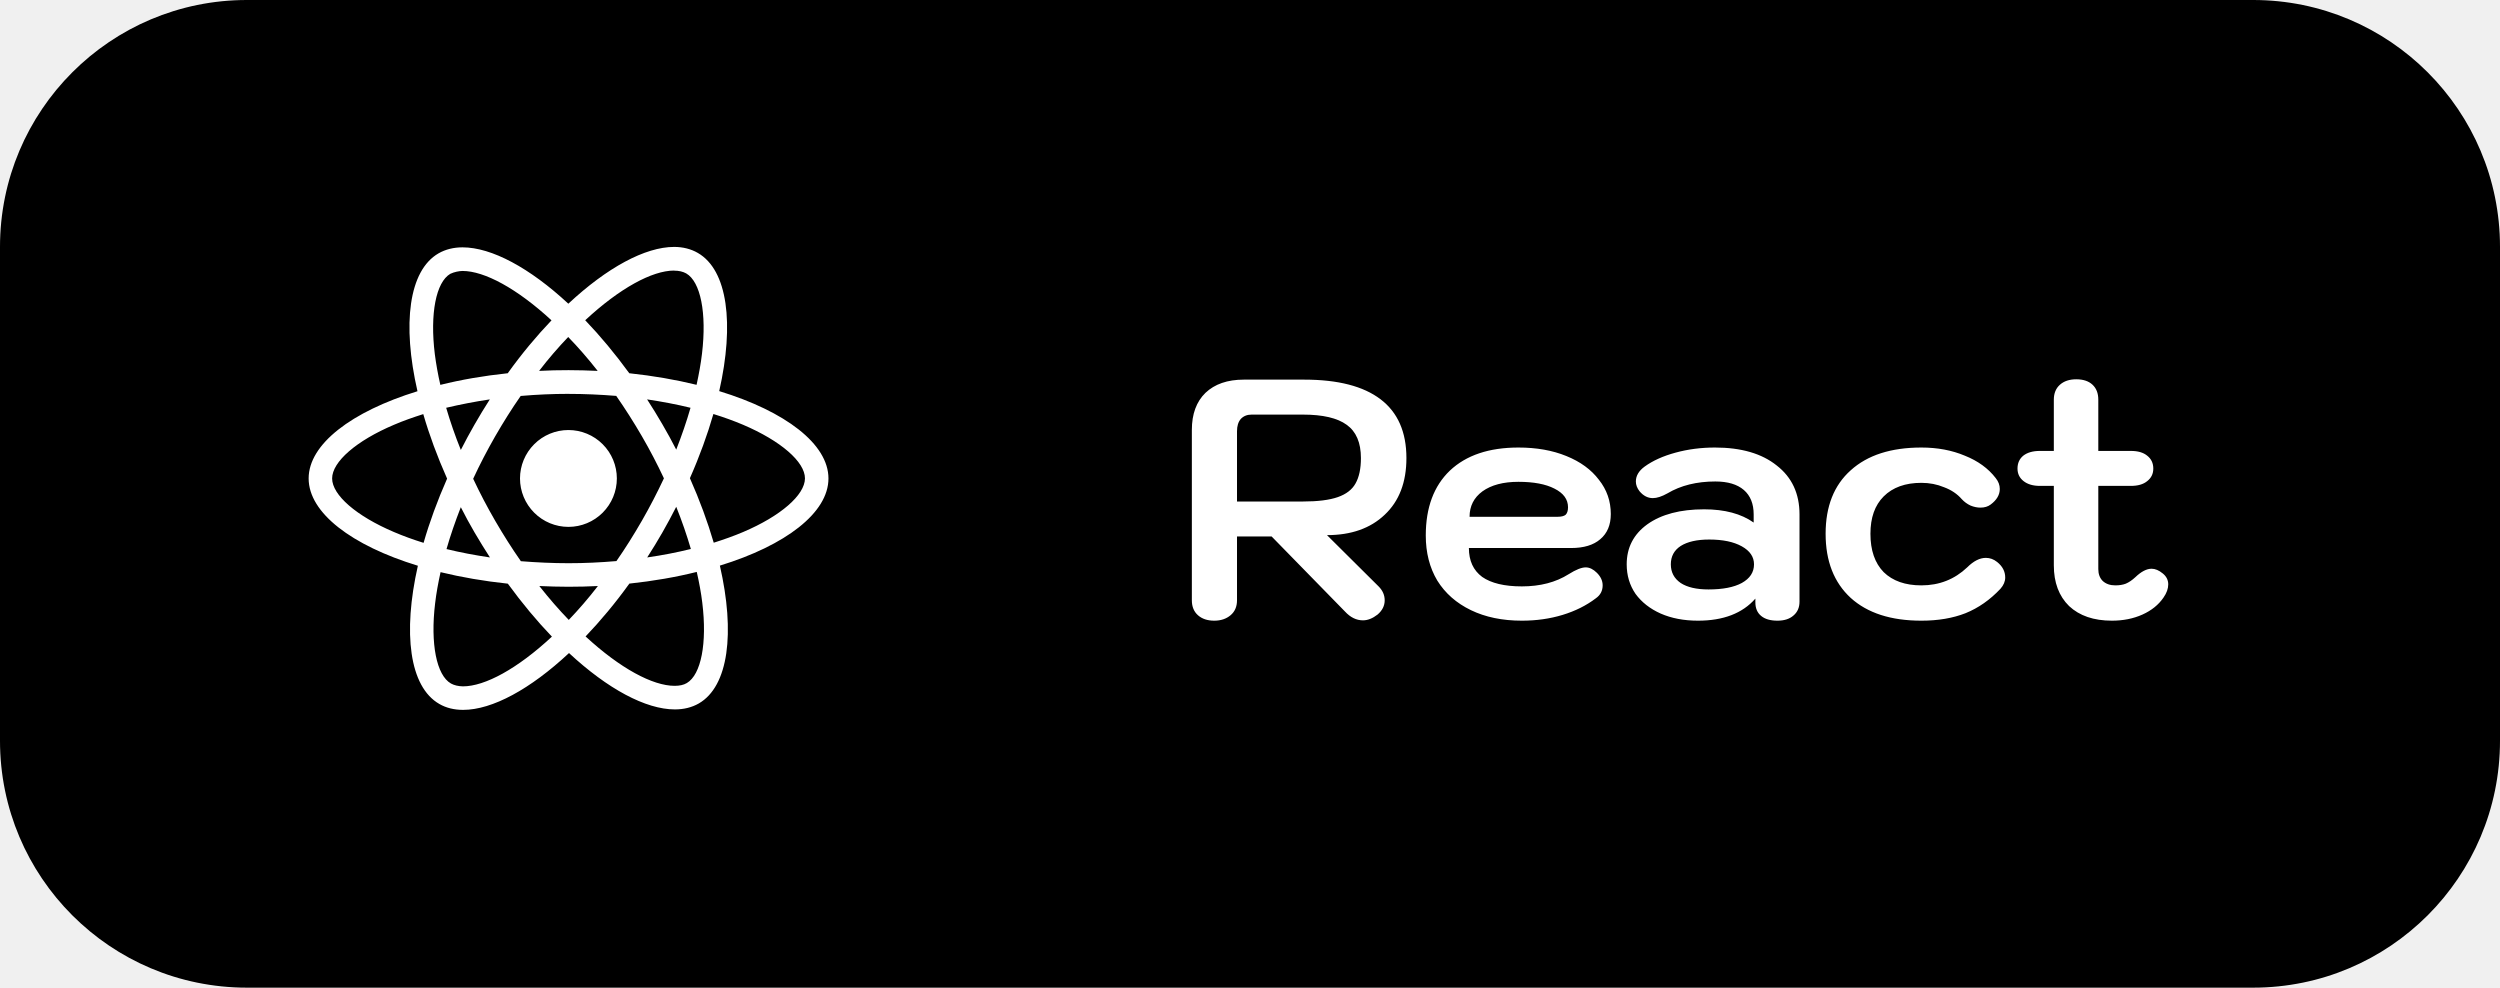
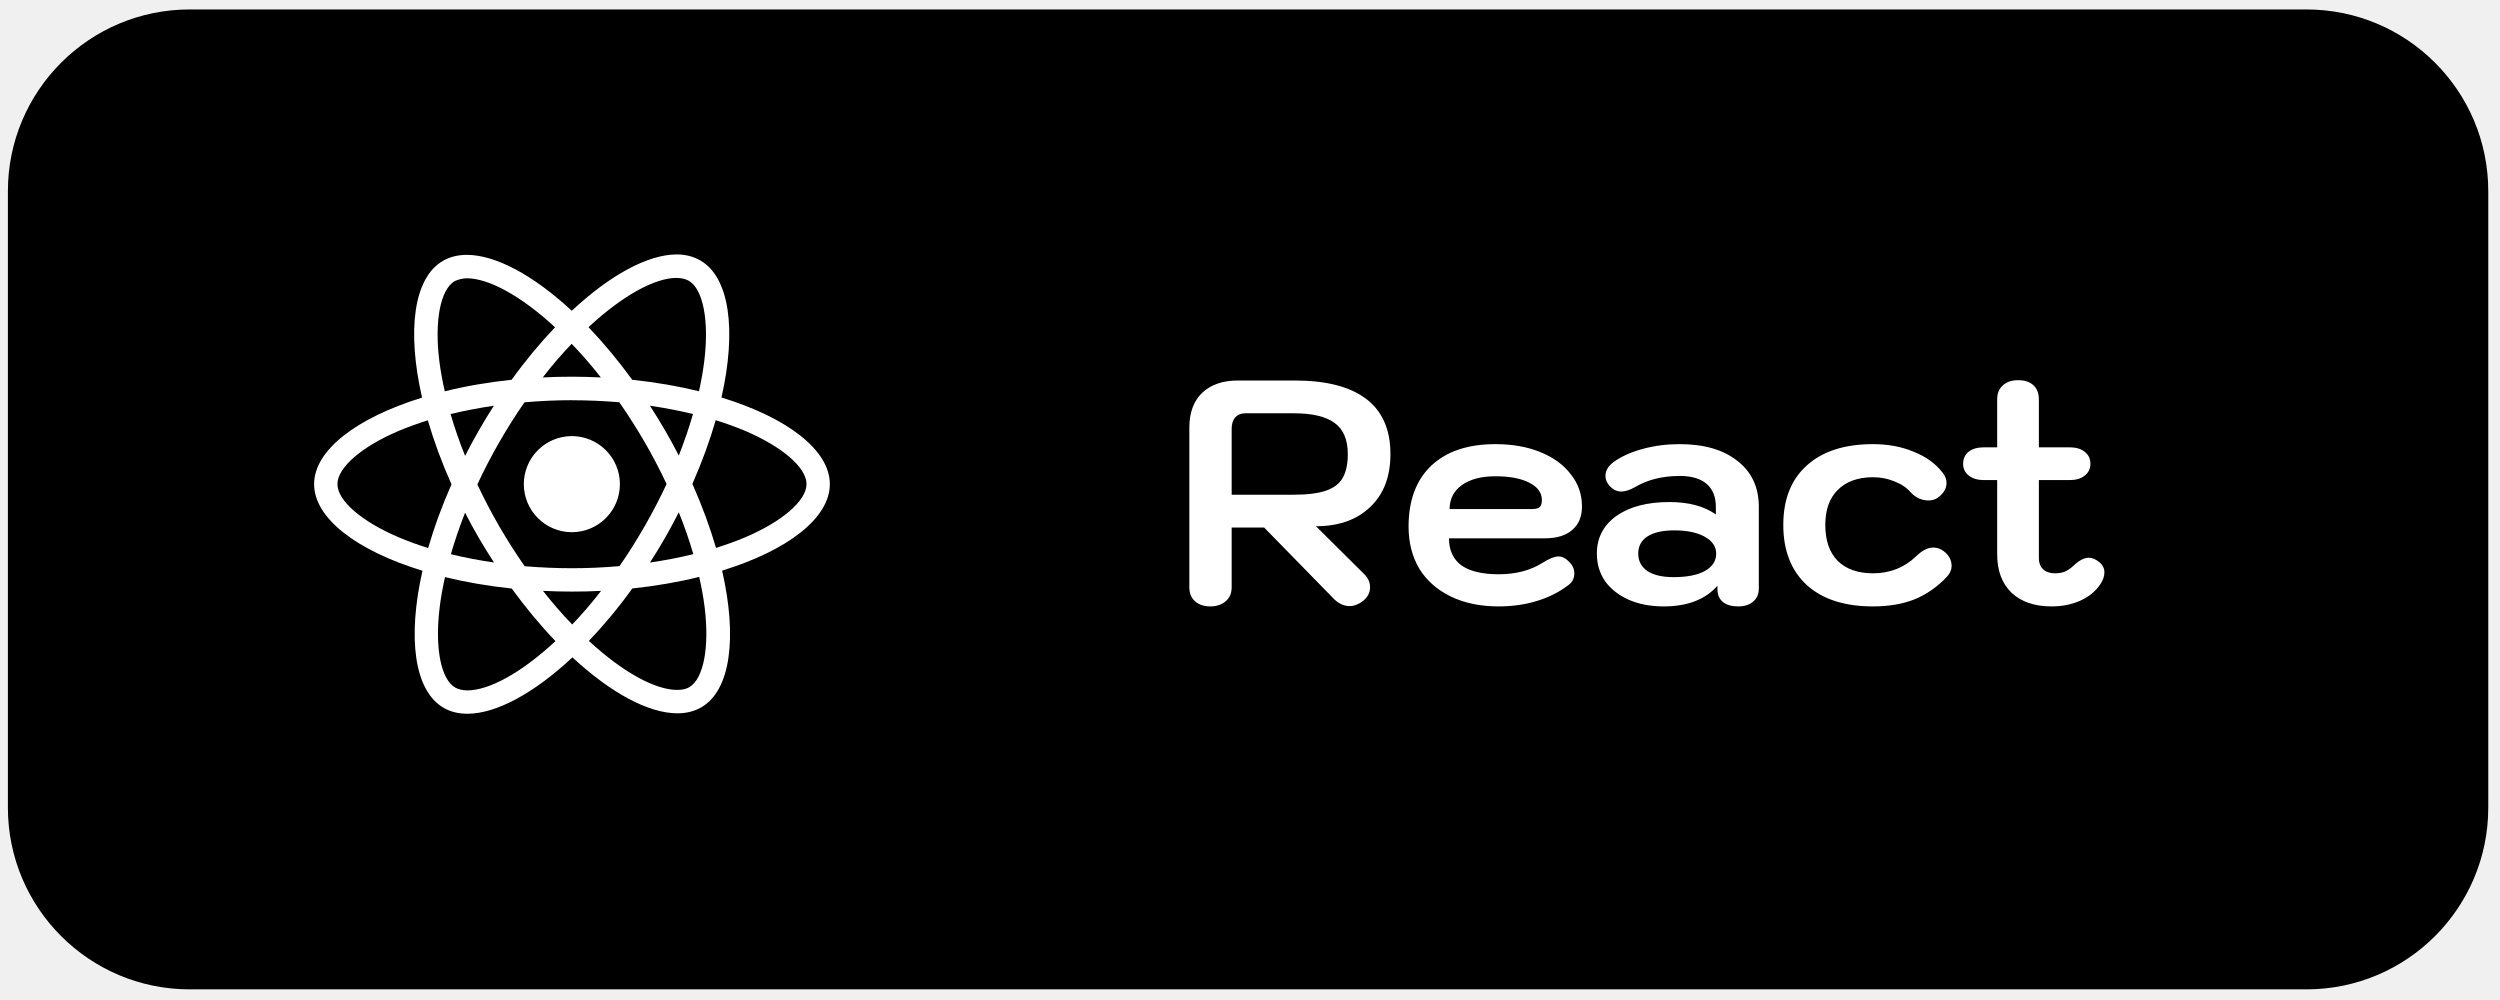
- <svg xmlns="http://www.w3.org/2000/svg" width="81" height="32" viewBox="0 0 81 32" fill="none">
-   <rect width="81" height="32" rx="8" fill="black" />
-   <path d="M19.986 15.502C19.986 15.918 19.821 16.317 19.527 16.611C19.233 16.905 18.834 17.071 18.418 17.071C18.001 17.071 17.602 16.906 17.308 16.611C17.014 16.317 16.848 15.918 16.848 15.502C16.848 15.086 17.014 14.687 17.308 14.393C17.602 14.098 18.001 13.933 18.417 13.933C18.833 13.933 19.232 14.098 19.526 14.392C19.821 14.687 19.986 15.086 19.986 15.502ZM21.844 8C20.9 8 19.664 8.674 18.414 9.84C17.165 8.68 15.928 8.014 14.985 8.014C14.697 8.014 14.435 8.079 14.208 8.209C13.243 8.766 13.027 10.5 13.526 12.676C11.389 13.335 10 14.39 10 15.502C10 16.617 11.396 17.675 13.539 18.33C13.045 20.514 13.265 22.251 14.232 22.807C14.457 22.938 14.716 23 15.006 23C15.95 23 17.186 22.326 18.436 21.159C19.685 22.319 20.921 22.985 21.865 22.985C22.153 22.985 22.415 22.922 22.641 22.792C23.606 22.236 23.823 20.503 23.324 18.326C25.453 17.672 26.842 16.615 26.842 15.502C26.842 14.386 25.446 13.328 23.303 12.672C23.797 10.49 23.577 8.752 22.61 8.195C22.387 8.066 22.128 8.001 21.844 8ZM21.841 8.765V8.769C21.999 8.769 22.126 8.8 22.232 8.858C22.7 9.126 22.902 10.146 22.745 11.457C22.707 11.78 22.645 12.121 22.569 12.468C21.895 12.303 21.161 12.175 20.389 12.093C19.926 11.458 19.445 10.881 18.961 10.376C20.078 9.338 21.127 8.768 21.841 8.766L21.841 8.765ZM14.985 8.779C15.695 8.779 16.749 9.346 17.869 10.379C17.387 10.884 16.907 11.457 16.451 12.093C15.674 12.175 14.94 12.302 14.267 12.47C14.188 12.126 14.13 11.794 14.088 11.474C13.927 10.163 14.126 9.144 14.589 8.872C14.723 8.809 14.87 8.782 14.985 8.779ZM18.41 10.919C18.73 11.248 19.049 11.615 19.365 12.017C19.056 12.003 18.74 11.993 18.421 11.993C18.098 11.993 17.779 12 17.467 12.017C17.775 11.615 18.095 11.248 18.41 10.919ZM18.421 12.762C18.94 12.762 19.457 12.786 19.966 12.827C20.251 13.236 20.529 13.672 20.797 14.133C21.058 14.582 21.295 15.038 21.511 15.498C21.295 15.958 21.058 16.418 20.8 16.867C20.533 17.33 20.258 17.77 19.972 18.179C19.461 18.223 18.943 18.248 18.421 18.248C17.902 18.248 17.385 18.223 16.876 18.183C16.591 17.774 16.313 17.337 16.046 16.877C15.785 16.428 15.547 15.972 15.331 15.512C15.544 15.05 15.785 14.59 16.042 14.14C16.309 13.677 16.585 13.238 16.87 12.829C17.381 12.785 17.899 12.761 18.421 12.761V12.762ZM15.87 12.94C15.702 13.205 15.533 13.476 15.376 13.754C15.218 14.028 15.071 14.303 14.931 14.578C14.745 14.118 14.587 13.659 14.456 13.212C14.905 13.107 15.379 13.013 15.87 12.94ZM20.965 12.94C21.453 13.013 21.923 13.102 22.373 13.212C22.246 13.655 22.088 14.112 21.91 14.568C21.769 14.295 21.622 14.019 21.46 13.745C21.302 13.47 21.134 13.201 20.966 12.94H20.965ZM23.114 13.414C23.454 13.519 23.777 13.636 24.079 13.764C25.295 14.283 26.081 14.962 26.081 15.501C26.077 16.04 25.291 16.722 24.076 17.238C23.781 17.364 23.458 17.478 23.125 17.584C22.928 16.912 22.672 16.211 22.353 15.493C22.669 14.779 22.921 14.082 23.114 13.413V13.414ZM13.714 13.417C13.909 14.091 14.167 14.79 14.486 15.508C14.171 16.222 13.916 16.919 13.724 17.588C13.385 17.483 13.062 17.365 12.763 17.237C11.547 16.72 10.761 16.04 10.761 15.501C10.761 14.962 11.547 14.279 12.763 13.764C13.057 13.637 13.38 13.524 13.714 13.417ZM21.91 16.42C22.095 16.881 22.253 17.341 22.384 17.787C21.935 17.898 21.46 17.991 20.969 18.061C21.137 17.798 21.306 17.526 21.464 17.248C21.622 16.975 21.768 16.695 21.91 16.42ZM14.931 16.434C15.071 16.709 15.218 16.984 15.38 17.259C15.541 17.533 15.706 17.801 15.874 18.061C15.387 17.989 14.916 17.9 14.467 17.79C14.593 17.348 14.752 16.89 14.93 16.434L14.931 16.434ZM22.575 18.53C22.654 18.877 22.716 19.21 22.754 19.529C22.915 20.84 22.716 21.859 22.253 22.131C22.149 22.194 22.015 22.221 21.858 22.221C21.147 22.221 20.093 21.655 18.973 20.621C19.455 20.116 19.935 19.543 20.391 18.909C21.168 18.826 21.902 18.699 22.575 18.53ZM14.274 18.538C14.947 18.702 15.681 18.829 16.454 18.911C16.917 19.546 17.398 20.123 17.882 20.627C16.763 21.668 15.712 22.238 14.998 22.238C14.844 22.234 14.713 22.203 14.61 22.145C14.143 21.879 13.94 20.858 14.098 19.547C14.135 19.224 14.198 18.884 14.274 18.538ZM17.474 18.987C17.782 19.001 18.098 19.011 18.418 19.011C18.74 19.011 19.06 19.003 19.372 18.987C19.063 19.388 18.744 19.755 18.428 20.085C18.109 19.755 17.79 19.388 17.474 18.987Z" fill="white" />
-   <path d="M38.616 13.928C38.616 13.415 38.763 13.015 39.056 12.729C39.357 12.443 39.771 12.3 40.299 12.3H42.257C43.35 12.3 44.175 12.513 44.732 12.938C45.289 13.363 45.568 13.998 45.568 14.841C45.568 15.626 45.333 16.238 44.864 16.678C44.402 17.118 43.779 17.338 42.994 17.338L44.666 18.999C44.798 19.131 44.864 19.281 44.864 19.45C44.864 19.626 44.787 19.78 44.633 19.912C44.472 20.037 44.314 20.099 44.16 20.099C43.947 20.099 43.753 20.004 43.577 19.813L41.201 17.382H40.079V19.45C40.079 19.655 40.009 19.817 39.87 19.934C39.731 20.051 39.555 20.11 39.342 20.11C39.122 20.11 38.946 20.051 38.814 19.934C38.682 19.817 38.616 19.655 38.616 19.45V13.928ZM42.213 16.249C42.697 16.249 43.075 16.201 43.346 16.106C43.617 16.011 43.808 15.864 43.918 15.666C44.035 15.461 44.094 15.186 44.094 14.841C44.094 14.342 43.94 13.983 43.632 13.763C43.331 13.543 42.858 13.433 42.213 13.433H40.552C40.405 13.433 40.288 13.481 40.2 13.576C40.119 13.671 40.079 13.803 40.079 13.972V16.249H42.213ZM49.308 20.11C48.677 20.11 48.127 19.996 47.658 19.769C47.188 19.542 46.825 19.223 46.569 18.812C46.319 18.394 46.195 17.906 46.195 17.349C46.195 16.447 46.455 15.747 46.976 15.248C47.504 14.749 48.245 14.5 49.198 14.5C49.785 14.5 50.301 14.592 50.749 14.775C51.203 14.958 51.556 15.215 51.805 15.545C52.062 15.868 52.19 16.238 52.19 16.656C52.19 17.008 52.076 17.279 51.849 17.47C51.629 17.661 51.313 17.756 50.903 17.756H47.592C47.592 18.167 47.735 18.478 48.021 18.691C48.314 18.896 48.743 18.999 49.308 18.999C49.902 18.999 50.408 18.867 50.826 18.603C51.06 18.456 51.244 18.383 51.376 18.383C51.501 18.383 51.621 18.442 51.739 18.559C51.864 18.684 51.926 18.819 51.926 18.966C51.926 19.142 51.852 19.281 51.706 19.384C51.398 19.619 51.038 19.798 50.628 19.923C50.217 20.048 49.777 20.11 49.308 20.11ZM50.463 16.744C50.587 16.744 50.675 16.722 50.727 16.678C50.778 16.627 50.804 16.546 50.804 16.436C50.804 16.179 50.657 15.978 50.364 15.831C50.078 15.684 49.689 15.611 49.198 15.611C48.706 15.611 48.318 15.714 48.032 15.919C47.753 16.124 47.614 16.399 47.614 16.744H50.463ZM55.015 20.11C54.56 20.11 54.157 20.033 53.805 19.879C53.46 19.725 53.189 19.512 52.991 19.241C52.8 18.962 52.705 18.643 52.705 18.284C52.705 17.741 52.928 17.309 53.376 16.986C53.83 16.663 54.443 16.502 55.213 16.502C55.88 16.502 56.415 16.645 56.819 16.931V16.667C56.819 16.322 56.712 16.058 56.5 15.875C56.287 15.692 55.979 15.6 55.576 15.6C54.974 15.6 54.457 15.728 54.025 15.985C53.841 16.088 53.684 16.139 53.552 16.139C53.39 16.139 53.247 16.066 53.123 15.919C53.042 15.816 53.002 15.71 53.002 15.6C53.002 15.417 53.097 15.255 53.288 15.116C53.552 14.925 53.885 14.775 54.289 14.665C54.692 14.555 55.117 14.5 55.565 14.5C56.415 14.5 57.083 14.694 57.567 15.083C58.058 15.464 58.304 15.992 58.304 16.667V19.494C58.304 19.685 58.238 19.835 58.106 19.945C57.981 20.055 57.809 20.11 57.589 20.11C57.361 20.11 57.185 20.059 57.061 19.956C56.936 19.853 56.874 19.707 56.874 19.516V19.395C56.456 19.872 55.836 20.11 55.015 20.11ZM55.356 19.098C55.818 19.098 56.177 19.028 56.434 18.889C56.698 18.742 56.83 18.541 56.83 18.284C56.83 18.042 56.698 17.848 56.434 17.701C56.17 17.554 55.818 17.481 55.378 17.481C54.982 17.481 54.674 17.551 54.454 17.69C54.241 17.829 54.135 18.027 54.135 18.284C54.135 18.541 54.241 18.742 54.454 18.889C54.666 19.028 54.967 19.098 55.356 19.098ZM62.252 20.11C61.269 20.11 60.507 19.864 59.964 19.373C59.421 18.874 59.15 18.181 59.15 17.294C59.15 16.407 59.421 15.721 59.964 15.237C60.507 14.746 61.269 14.5 62.252 14.5C62.773 14.5 63.242 14.588 63.66 14.764C64.085 14.933 64.419 15.175 64.661 15.49C64.749 15.6 64.793 15.717 64.793 15.842C64.793 16.033 64.694 16.201 64.496 16.348C64.408 16.414 64.298 16.447 64.166 16.447C64.063 16.447 63.957 16.425 63.847 16.381C63.737 16.33 63.642 16.26 63.561 16.172C63.414 16.003 63.224 15.875 62.989 15.787C62.762 15.692 62.516 15.644 62.252 15.644C61.731 15.644 61.324 15.791 61.031 16.084C60.745 16.37 60.602 16.773 60.602 17.294C60.602 17.829 60.745 18.244 61.031 18.537C61.324 18.823 61.731 18.966 62.252 18.966C62.831 18.966 63.326 18.772 63.737 18.383C63.942 18.178 64.144 18.075 64.342 18.075C64.474 18.075 64.595 18.119 64.705 18.207C64.881 18.346 64.969 18.515 64.969 18.713C64.969 18.838 64.918 18.959 64.815 19.076C64.478 19.435 64.1 19.699 63.682 19.868C63.271 20.029 62.795 20.11 62.252 20.11ZM70.075 18.581C70.192 18.676 70.251 18.794 70.251 18.933C70.251 19.072 70.2 19.215 70.097 19.362C69.936 19.597 69.708 19.78 69.415 19.912C69.122 20.044 68.792 20.11 68.425 20.11C67.838 20.11 67.376 19.952 67.039 19.637C66.709 19.314 66.544 18.874 66.544 18.317V15.743H66.093C65.873 15.743 65.697 15.692 65.565 15.589C65.433 15.486 65.367 15.351 65.367 15.182C65.367 15.006 65.429 14.867 65.554 14.764C65.686 14.661 65.866 14.61 66.093 14.61H66.544V12.949C66.544 12.744 66.61 12.582 66.742 12.465C66.874 12.348 67.05 12.289 67.27 12.289C67.497 12.289 67.673 12.348 67.798 12.465C67.923 12.582 67.985 12.744 67.985 12.949V14.61H69.041C69.268 14.61 69.444 14.661 69.569 14.764C69.701 14.867 69.767 15.006 69.767 15.182C69.767 15.351 69.701 15.486 69.569 15.589C69.444 15.692 69.268 15.743 69.041 15.743H67.985V18.438C67.985 18.599 68.033 18.728 68.128 18.823C68.231 18.918 68.366 18.966 68.535 18.966C68.667 18.966 68.781 18.948 68.876 18.911C68.979 18.867 69.081 18.797 69.184 18.702C69.375 18.519 69.551 18.427 69.712 18.427C69.829 18.427 69.95 18.478 70.075 18.581Z" fill="white" />
+ <svg xmlns="http://www.w3.org/2000/svg" width="110" height="44" viewBox="0 0 110 44" fill="none">
+   <rect x="0.347" y="0.416" width="109.137" height="43.116" rx="8" fill="black" />
+   <path d="M27.276 21.302C27.276 21.863 27.053 22.401 26.657 22.797C26.26 23.194 25.723 23.416 25.162 23.417C24.602 23.417 24.064 23.194 23.667 22.797C23.271 22.401 23.048 21.863 23.048 21.302C23.048 20.742 23.271 20.204 23.667 19.808C24.063 19.411 24.601 19.189 25.161 19.188C25.722 19.188 26.26 19.411 26.656 19.808C27.053 20.204 27.276 20.742 27.276 21.302ZM29.779 11.195C28.507 11.195 26.842 12.102 25.158 13.674C23.475 12.111 21.809 11.214 20.537 11.214C20.149 11.214 19.797 11.302 19.491 11.477C18.191 12.226 17.9 14.563 18.571 17.495C15.693 18.384 13.821 19.805 13.821 21.302C13.821 22.806 15.702 24.231 18.589 25.113C17.923 28.056 18.22 30.396 19.523 31.145C19.826 31.322 20.176 31.405 20.565 31.405C21.837 31.405 23.503 30.498 25.187 28.924C26.87 30.488 28.536 31.386 29.808 31.386C30.195 31.386 30.548 31.3 30.853 31.125C32.153 30.377 32.445 28.04 31.773 25.107C34.641 24.226 36.513 22.802 36.513 21.302C36.513 19.799 34.632 18.374 31.745 17.49C32.411 14.55 32.114 12.207 30.811 11.458C30.51 11.284 30.161 11.196 29.779 11.195ZM29.775 12.225V12.231C29.987 12.231 30.159 12.273 30.302 12.351C30.932 12.712 31.205 14.086 30.992 15.853C30.941 16.288 30.858 16.747 30.756 17.215C29.848 16.992 28.859 16.821 27.818 16.71C27.194 15.854 26.547 15.077 25.894 14.396C27.399 12.997 28.813 12.229 29.776 12.226L29.775 12.225ZM20.537 12.244C21.494 12.244 22.914 13.008 24.423 14.4C23.774 15.081 23.128 15.853 22.513 16.709C21.466 16.82 20.476 16.991 19.57 17.218C19.464 16.755 19.385 16.306 19.329 15.875C19.112 14.109 19.381 12.736 20.005 12.37C20.184 12.285 20.383 12.249 20.537 12.244ZM25.153 15.128C25.583 15.571 26.013 16.066 26.439 16.607C26.023 16.588 25.597 16.575 25.167 16.575C24.732 16.575 24.302 16.584 23.881 16.607C24.297 16.066 24.727 15.572 25.153 15.128ZM25.167 17.611C25.867 17.611 26.564 17.643 27.249 17.699C27.633 18.249 28.007 18.837 28.368 19.458C28.719 20.063 29.039 20.677 29.33 21.298C29.039 21.917 28.719 22.536 28.372 23.142C28.013 23.765 27.642 24.359 27.257 24.91C26.568 24.969 25.87 25.002 25.167 25.002C24.467 25.002 23.77 24.969 23.085 24.914C22.701 24.364 22.327 23.776 21.966 23.156C21.615 22.55 21.295 21.936 21.004 21.316C21.29 20.695 21.615 20.074 21.962 19.468C22.321 18.844 22.693 18.252 23.078 17.702C23.766 17.641 24.464 17.609 25.167 17.609V17.611ZM21.73 17.851C21.503 18.208 21.276 18.573 21.064 18.948C20.852 19.317 20.653 19.688 20.464 20.058C20.213 19.438 20.001 18.82 19.825 18.217C20.43 18.075 21.068 17.949 21.73 17.851ZM28.595 17.851C29.252 17.949 29.885 18.069 30.491 18.217C30.321 18.815 30.108 19.429 29.867 20.045C29.678 19.676 29.48 19.305 29.262 18.935C29.049 18.564 28.822 18.203 28.596 17.851H28.595ZM31.491 18.489C31.948 18.631 32.383 18.789 32.791 18.96C34.428 19.66 35.487 20.575 35.487 21.302C35.483 22.028 34.424 22.947 32.786 23.642C32.389 23.812 31.954 23.965 31.505 24.108C31.24 23.202 30.894 22.258 30.465 21.29C30.89 20.329 31.231 19.39 31.491 18.488V18.489ZM18.825 18.493C19.088 19.401 19.435 20.344 19.866 21.311C19.44 22.273 19.098 23.212 18.839 24.113C18.381 23.972 17.946 23.813 17.543 23.641C15.906 22.944 14.847 22.028 14.847 21.302C14.847 20.575 15.906 19.654 17.543 18.96C17.94 18.79 18.375 18.637 18.825 18.493ZM29.867 22.54C30.118 23.161 30.331 23.781 30.506 24.382C29.901 24.53 29.262 24.656 28.6 24.751C28.827 24.396 29.054 24.03 29.267 23.656C29.48 23.287 29.677 22.911 29.867 22.54ZM20.464 22.559C20.653 22.93 20.852 23.299 21.069 23.67C21.287 24.039 21.509 24.4 21.736 24.751C21.079 24.654 20.445 24.533 19.839 24.386C20.009 23.79 20.223 23.174 20.463 22.558L20.464 22.559ZM30.765 25.383C30.87 25.849 30.954 26.299 31.005 26.729C31.222 28.495 30.954 29.868 30.33 30.235C30.191 30.32 30.01 30.356 29.797 30.356C28.84 30.356 27.42 29.593 25.911 28.2C26.56 27.519 27.207 26.748 27.821 25.893C28.868 25.781 29.858 25.61 30.765 25.383ZM19.579 25.393C20.487 25.614 21.476 25.785 22.517 25.896C23.141 26.752 23.788 27.529 24.441 28.209C22.933 29.611 21.517 30.378 20.555 30.378C20.347 30.374 20.171 30.331 20.032 30.254C19.402 29.894 19.129 28.52 19.342 26.752C19.393 26.317 19.477 25.86 19.579 25.393ZM23.891 25.998C24.307 26.017 24.732 26.03 25.162 26.03C25.597 26.03 26.027 26.021 26.448 25.998C26.032 26.539 25.602 27.033 25.177 27.478C24.746 27.033 24.316 26.539 23.891 25.998Z" fill="white" />
+   <path d="M52.331 18.814C52.331 18.161 52.518 17.652 52.891 17.288C53.274 16.924 53.801 16.742 54.473 16.742H56.965C58.356 16.742 59.406 17.013 60.115 17.554C60.825 18.095 61.179 18.903 61.179 19.976C61.179 20.975 60.881 21.754 60.283 22.314C59.695 22.874 58.902 23.154 57.903 23.154L60.031 25.268C60.199 25.436 60.283 25.627 60.283 25.842C60.283 26.066 60.185 26.262 59.989 26.43C59.784 26.589 59.583 26.668 59.387 26.668C59.117 26.668 58.869 26.547 58.645 26.304L55.621 23.21H54.193V25.842C54.193 26.103 54.105 26.309 53.927 26.458C53.75 26.607 53.526 26.682 53.255 26.682C52.975 26.682 52.751 26.607 52.583 26.458C52.415 26.309 52.331 26.103 52.331 25.842V18.814ZM56.909 21.768C57.525 21.768 58.006 21.707 58.351 21.586C58.697 21.465 58.939 21.278 59.079 21.026C59.229 20.765 59.303 20.415 59.303 19.976C59.303 19.341 59.107 18.884 58.715 18.604C58.333 18.324 57.731 18.184 56.909 18.184H54.795C54.609 18.184 54.459 18.245 54.347 18.366C54.245 18.487 54.193 18.655 54.193 18.87V21.768H56.909ZM65.939 26.682C65.136 26.682 64.436 26.537 63.839 26.248C63.242 25.959 62.78 25.553 62.453 25.03C62.136 24.498 61.977 23.877 61.977 23.168C61.977 22.02 62.309 21.129 62.971 20.494C63.643 19.859 64.586 19.542 65.799 19.542C66.546 19.542 67.204 19.659 67.773 19.892C68.352 20.125 68.8 20.452 69.117 20.872C69.444 21.283 69.607 21.754 69.607 22.286C69.607 22.734 69.463 23.079 69.173 23.322C68.893 23.565 68.492 23.686 67.969 23.686H63.755C63.755 24.209 63.937 24.605 64.301 24.876C64.674 25.137 65.221 25.268 65.939 25.268C66.695 25.268 67.339 25.1 67.871 24.764C68.17 24.577 68.403 24.484 68.571 24.484C68.73 24.484 68.884 24.559 69.033 24.708C69.192 24.867 69.271 25.039 69.271 25.226C69.271 25.45 69.178 25.627 68.991 25.758C68.599 26.057 68.142 26.285 67.619 26.444C67.097 26.603 66.537 26.682 65.939 26.682ZM67.409 22.398C67.568 22.398 67.68 22.37 67.745 22.314C67.811 22.249 67.843 22.146 67.843 22.006C67.843 21.679 67.656 21.423 67.283 21.236C66.919 21.049 66.424 20.956 65.799 20.956C65.174 20.956 64.679 21.087 64.315 21.348C63.961 21.609 63.783 21.959 63.783 22.398H67.409ZM73.202 26.682C72.624 26.682 72.11 26.584 71.662 26.388C71.224 26.192 70.878 25.921 70.626 25.576C70.384 25.221 70.262 24.815 70.262 24.358C70.262 23.667 70.547 23.117 71.116 22.706C71.695 22.295 72.474 22.09 73.454 22.09C74.304 22.09 74.985 22.272 75.498 22.636V22.3C75.498 21.861 75.363 21.525 75.092 21.292C74.822 21.059 74.43 20.942 73.916 20.942C73.151 20.942 72.493 21.105 71.942 21.432C71.709 21.563 71.508 21.628 71.34 21.628C71.135 21.628 70.953 21.535 70.794 21.348C70.692 21.217 70.64 21.082 70.64 20.942C70.64 20.709 70.762 20.503 71.004 20.326C71.34 20.083 71.765 19.892 72.278 19.752C72.792 19.612 73.333 19.542 73.902 19.542C74.985 19.542 75.834 19.789 76.45 20.284C77.076 20.769 77.388 21.441 77.388 22.3V25.898C77.388 26.141 77.304 26.332 77.136 26.472C76.978 26.612 76.758 26.682 76.478 26.682C76.189 26.682 75.965 26.617 75.806 26.486C75.648 26.355 75.568 26.169 75.568 25.926V25.772C75.036 26.379 74.248 26.682 73.202 26.682ZM73.636 25.394C74.224 25.394 74.682 25.305 75.008 25.128C75.344 24.941 75.512 24.685 75.512 24.358C75.512 24.05 75.344 23.803 75.008 23.616C74.672 23.429 74.224 23.336 73.664 23.336C73.16 23.336 72.768 23.425 72.488 23.602C72.218 23.779 72.082 24.031 72.082 24.358C72.082 24.685 72.218 24.941 72.488 25.128C72.759 25.305 73.142 25.394 73.636 25.394ZM82.413 26.682C81.163 26.682 80.192 26.369 79.501 25.744C78.811 25.109 78.465 24.227 78.465 23.098C78.465 21.969 78.811 21.096 79.501 20.48C80.192 19.855 81.163 19.542 82.413 19.542C83.076 19.542 83.673 19.654 84.205 19.878C84.747 20.093 85.171 20.401 85.479 20.802C85.591 20.942 85.647 21.091 85.647 21.25C85.647 21.493 85.521 21.707 85.269 21.894C85.157 21.978 85.017 22.02 84.849 22.02C84.719 22.02 84.583 21.992 84.443 21.936C84.303 21.871 84.182 21.782 84.079 21.67C83.893 21.455 83.65 21.292 83.351 21.18C83.062 21.059 82.749 20.998 82.413 20.998C81.751 20.998 81.233 21.185 80.859 21.558C80.495 21.922 80.313 22.435 80.313 23.098C80.313 23.779 80.495 24.307 80.859 24.68C81.233 25.044 81.751 25.226 82.413 25.226C83.151 25.226 83.781 24.979 84.303 24.484C84.565 24.223 84.821 24.092 85.073 24.092C85.241 24.092 85.395 24.148 85.535 24.26C85.759 24.437 85.871 24.652 85.871 24.904C85.871 25.063 85.806 25.217 85.675 25.366C85.246 25.823 84.765 26.159 84.233 26.374C83.711 26.579 83.104 26.682 82.413 26.682ZM92.37 24.736C92.519 24.857 92.594 25.007 92.594 25.184C92.594 25.361 92.529 25.543 92.398 25.73C92.193 26.029 91.903 26.262 91.53 26.43C91.157 26.598 90.737 26.682 90.27 26.682C89.523 26.682 88.936 26.481 88.506 26.08C88.086 25.669 87.876 25.109 87.876 24.4V21.124H87.302C87.022 21.124 86.798 21.059 86.63 20.928C86.462 20.797 86.378 20.625 86.378 20.41C86.378 20.186 86.457 20.009 86.616 19.878C86.784 19.747 87.013 19.682 87.302 19.682H87.876V17.568C87.876 17.307 87.96 17.101 88.128 16.952C88.296 16.803 88.52 16.728 88.8 16.728C89.09 16.728 89.314 16.803 89.472 16.952C89.631 17.101 89.71 17.307 89.71 17.568V19.682H91.054C91.344 19.682 91.567 19.747 91.726 19.878C91.894 20.009 91.978 20.186 91.978 20.41C91.978 20.625 91.894 20.797 91.726 20.928C91.567 21.059 91.344 21.124 91.054 21.124H89.71V24.554C89.71 24.759 89.771 24.923 89.892 25.044C90.023 25.165 90.195 25.226 90.41 25.226C90.578 25.226 90.723 25.203 90.844 25.156C90.975 25.1 91.106 25.011 91.236 24.89C91.479 24.657 91.703 24.54 91.908 24.54C92.058 24.54 92.212 24.605 92.37 24.736Z" fill="white" />
</svg>
